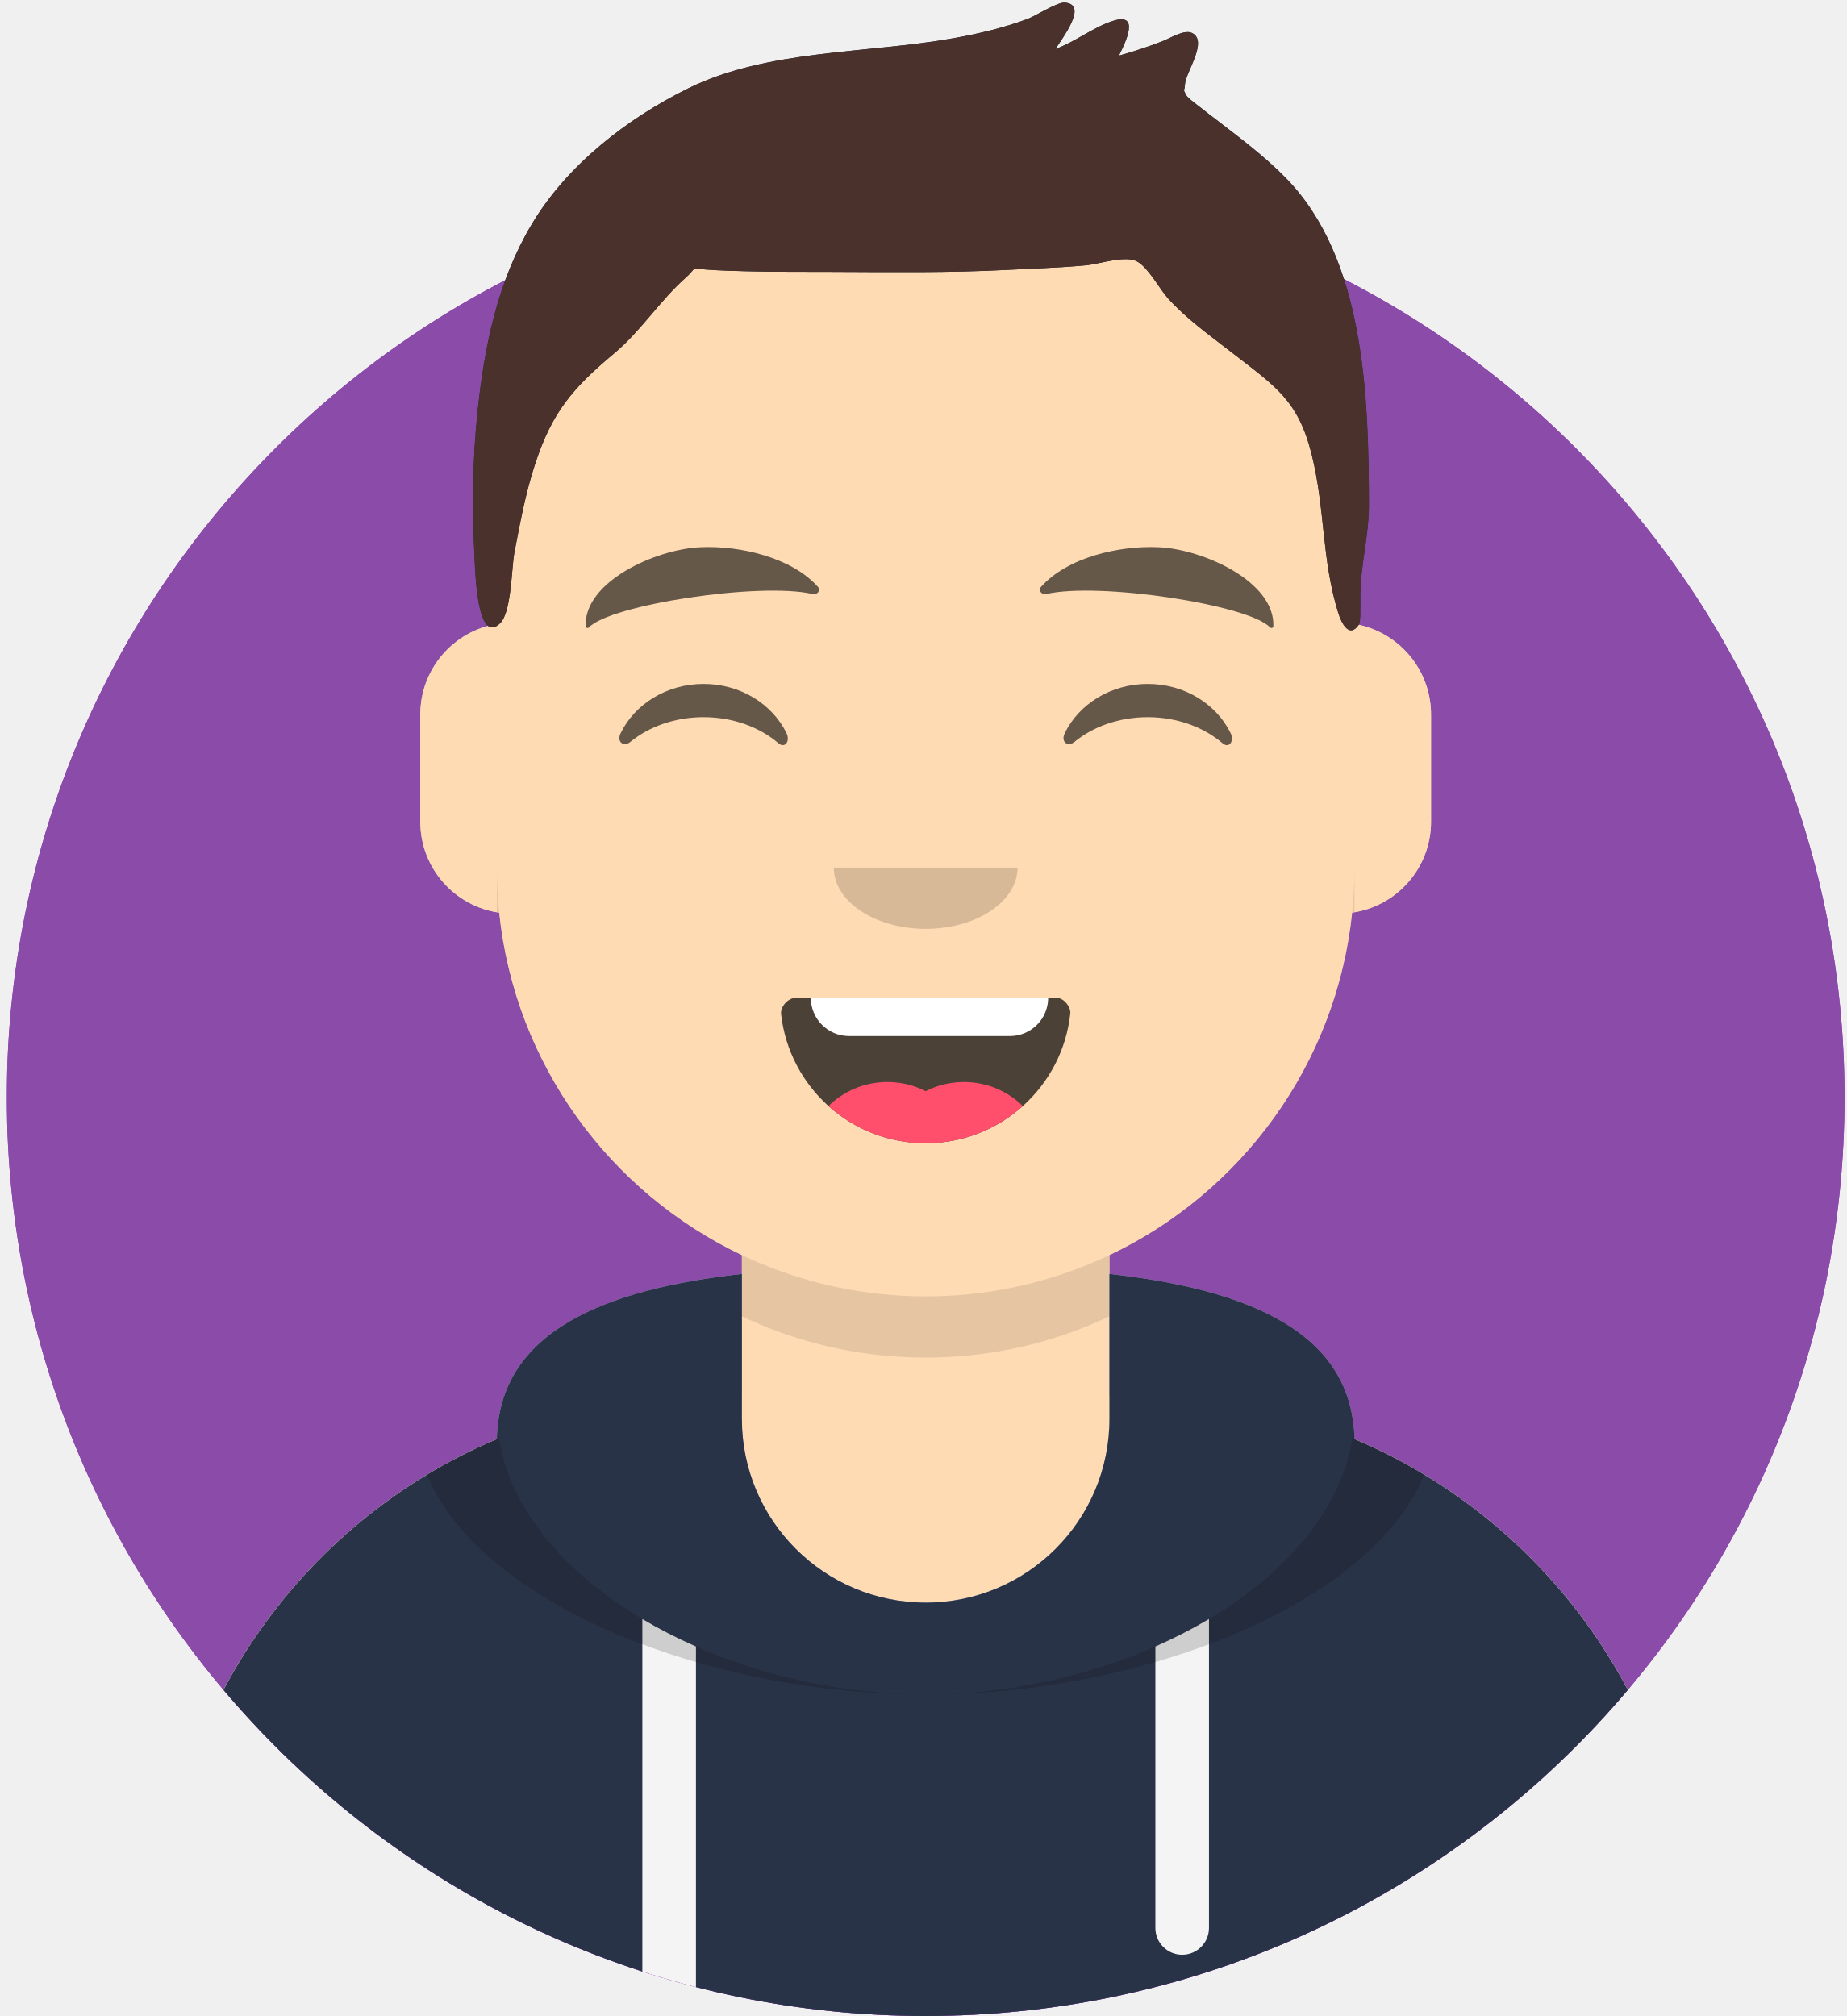
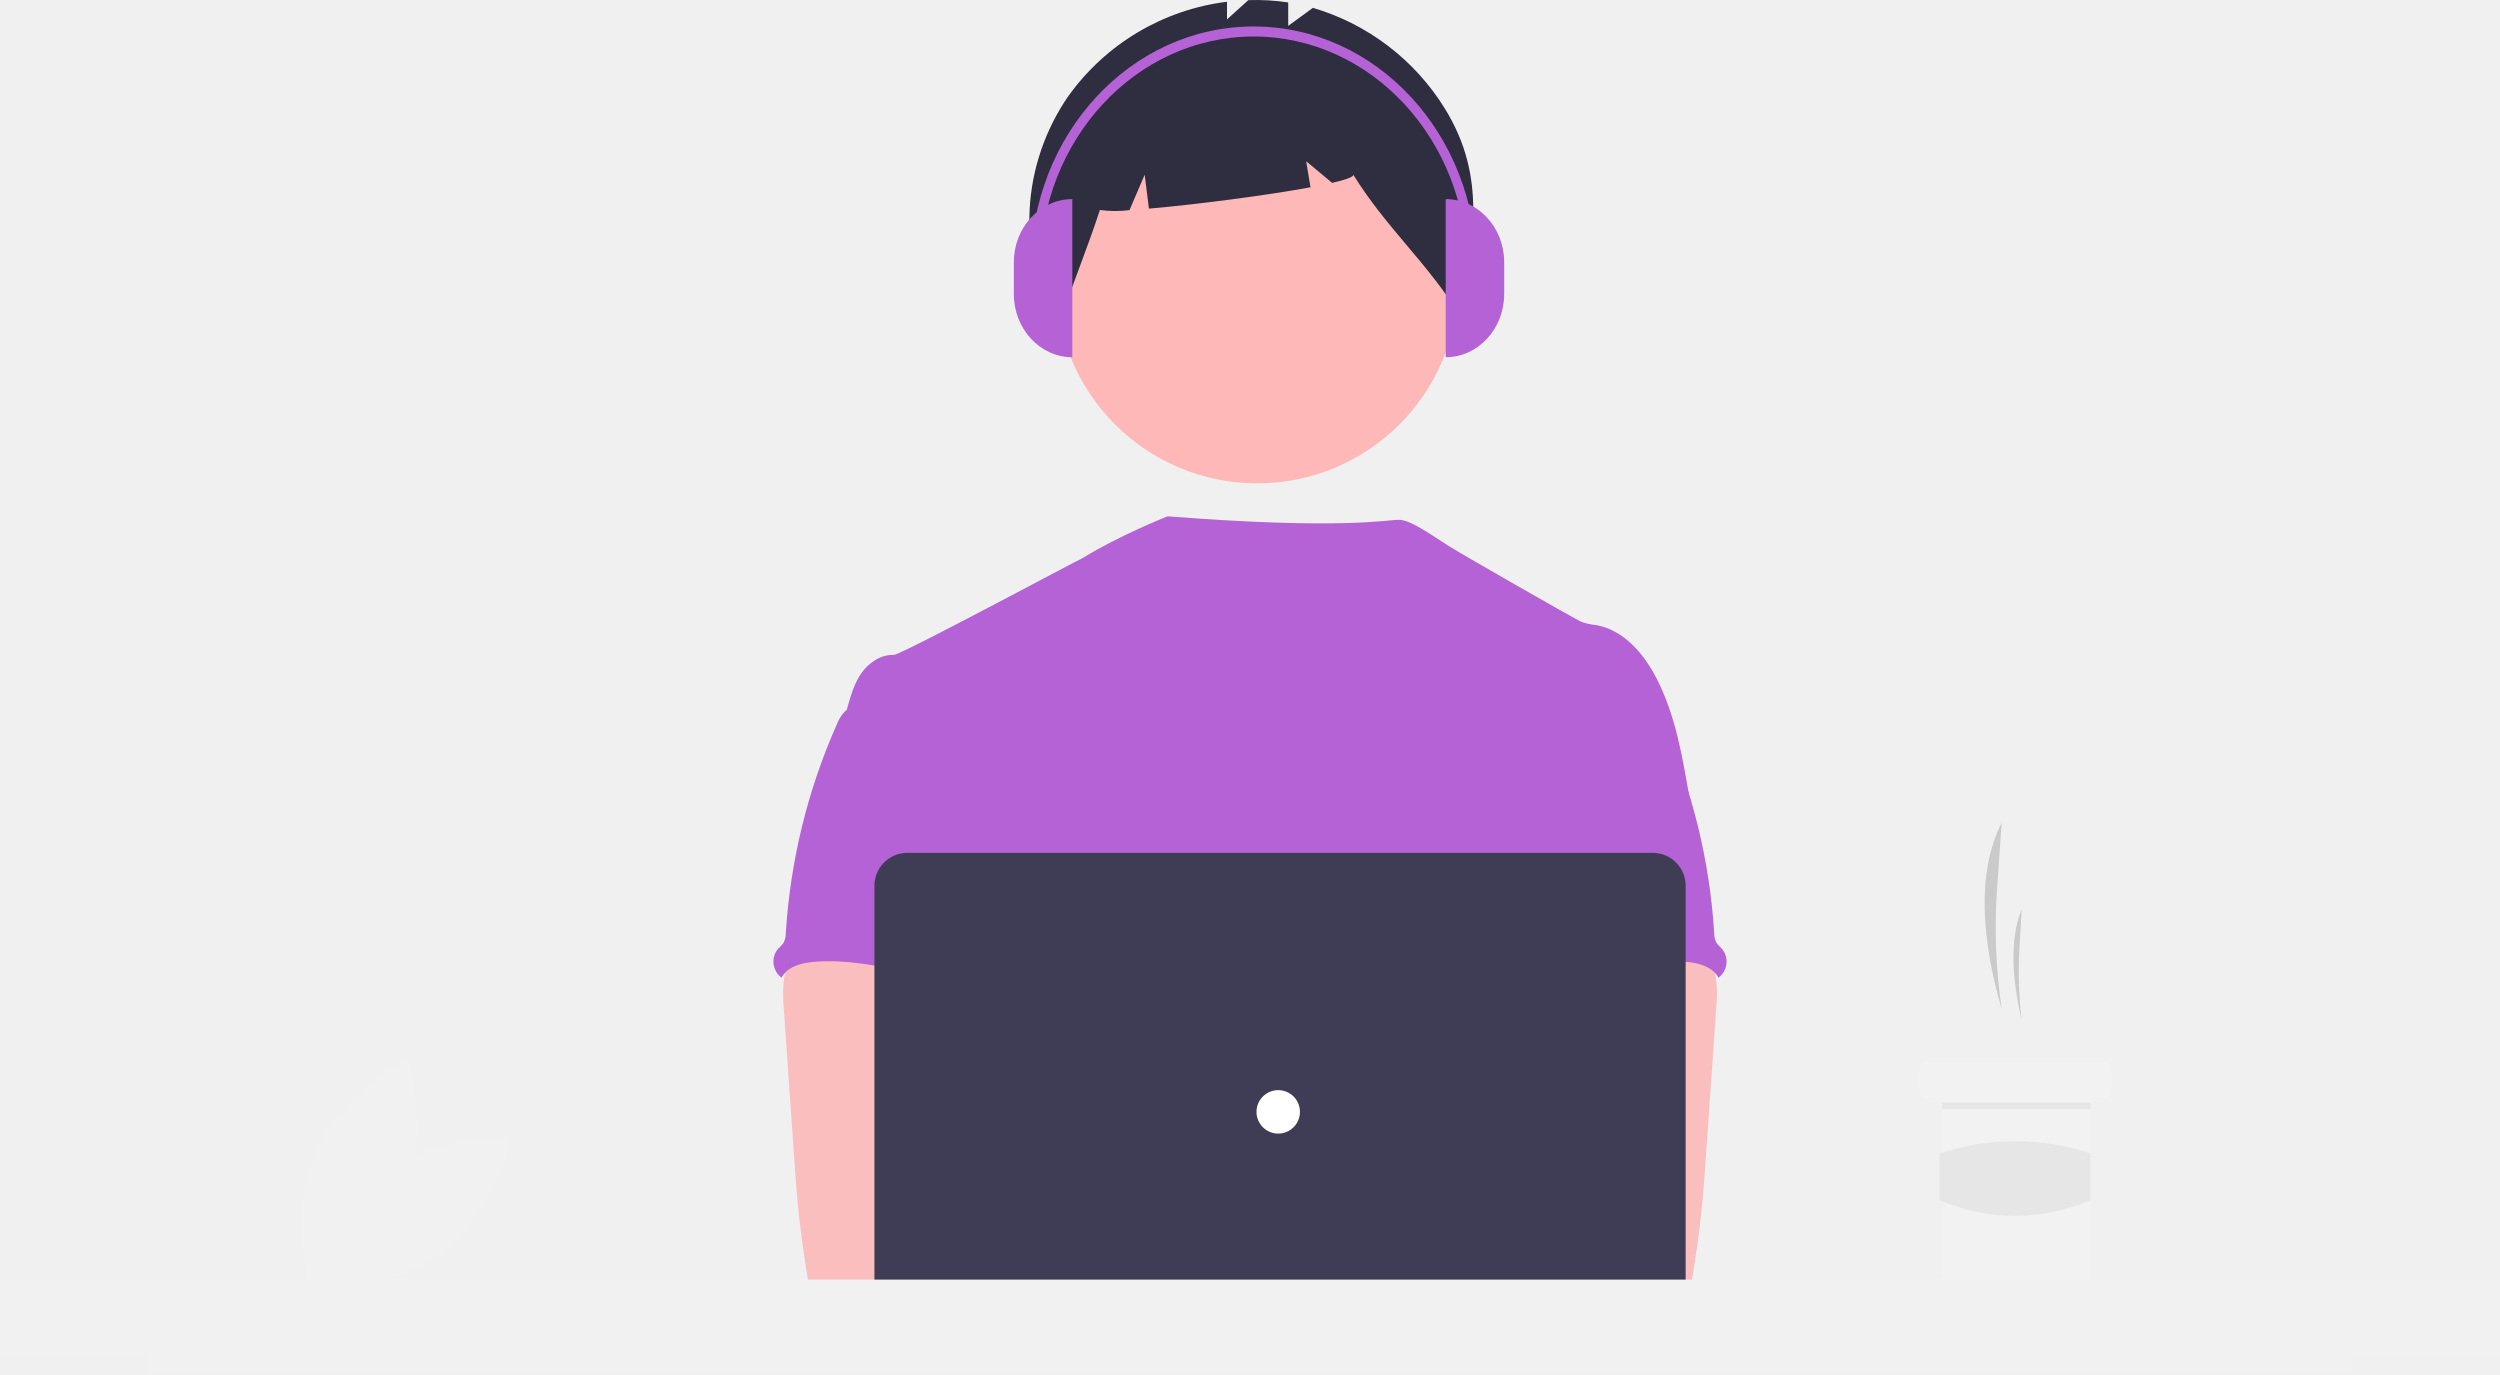
- <svg xmlns="http://www.w3.org/2000/svg" xmlns:xlink="http://www.w3.org/1999/xlink" width="217px" height="237px" viewBox="0 0 217 237" version="1.1">
-   <defs>
-     <circle id="path-1" cx="108" cy="108" r="108" />
-     <path d="M-3.19744231e-14,144 L-3.19744231e-14,-1.42108547e-14 L237.6,-1.42108547e-14 L237.6,144 L226.8,144 C226.8,203.647 178.447,252 118.8,252 C59.153,252 10.8,203.647 10.8,144 L10.8,144 L-3.19744231e-14,144 Z" id="path-3" />
-     <path d="M90,0 C117.835,-5.11323436e-15 140.4,22.565 140.4,50.4 L140.401,55.949 C145.508,56.807 149.4,61.249 149.4,66.6 L149.4,79.2 C149.4,84.647 145.367,89.152 140.125,89.893 C138.265,107.718 127.114,122.78 111.601,130.149 L111.6,146.7 L115.2,146.7 C150.988,146.7 180,175.712 180,211.5 L180,219.6 L0,219.6 L0,211.5 C-4.38277231e-15,175.712 29.012,146.7 64.8,146.7 L68.4,146.7 L68.4,130.15 C52.886,122.78 41.735,107.718 39.875,89.893 C34.633,89.152 30.6,84.647 30.6,79.2 L30.6,66.6 C30.6,61.249 34.492,56.806 39.6,55.949 L39.6,50.4 C39.6,22.565 62.165,5.11323436e-15 90,0 Z" id="path-5" />
-     <path d="M140.401,11.764 C156.691,13.587 169.2,18.597 169.2,31.569 L169.194,31.18 C192.467,41.01 208.8,64.047 208.8,90.9 L208.8,99 L28.8,99 L28.8,90.9 C28.8,64.047 45.133,41.01 68.406,31.18 C68.653,18.496 81.073,13.568 97.2,11.764 L97.2,28.8 C97.2,40.729 106.871,50.4 118.8,50.4 C130.729,50.4 140.4,40.729 140.4,28.8 L140.4,28.8 Z" id="path-7" />
-     <path d="M31.606,13.615 C32.558,22.158 39.803,28.8 48.6,28.8 C57.424,28.8 64.687,22.117 65.603,13.536 C65.676,12.845 64.905,11.7 63.938,11.7 C50.534,11.7 40.264,11.7 33.378,11.7 C32.406,11.7 31.511,12.761 31.606,13.615 Z" id="path-9" />
-     <rect id="path-11" x="0" y="0" width="237.6" height="252" />
-     <path d="M118.135,20.928 C115.651,18.39 112.767,16.236 109.962,14.076 C109.343,13.6 108.715,13.135 108.109,12.641 C107.972,12.528 106.563,11.519 106.394,11.148 C105.988,10.254 106.224,10.95 106.28,9.884 C106.35,8.535 109.1,4.727 107.048,3.854 C106.146,3.47 104.536,4.492 103.67,4.83 C101.977,5.49 100.263,6.054 98.512,6.54 C99.351,4.869 100.95,1.524 97.944,2.419 C95.603,3.116 93.421,4.91 91.068,5.753 C91.847,4.477 94.96,0.523 92.147,0.302 C91.271,0.233 88.724,1.875 87.782,2.226 C84.959,3.275 82.075,3.953 79.111,4.487 C69.033,6.304 57.248,5.786 47.923,10.374 C40.735,13.911 33.636,19.4 29.484,26.389 C25.481,33.125 23.984,40.498 23.146,48.217 C22.532,53.882 22.482,59.738 22.769,65.424 C22.863,67.287 23.073,75.874 25.779,73.273 C27.127,71.978 27.117,66.745 27.457,64.974 C28.133,61.451 28.783,57.911 29.91,54.5 C31.895,48.49 34.238,45.687 39.184,41.547 C42.359,38.89 44.588,35.3 47.625,32.62 C48.99,31.416 47.949,31.542 50.143,31.7 C51.616,31.806 53.097,31.846 54.574,31.885 C57.99,31.974 61.412,31.951 64.829,31.963 C71.711,31.988 78.561,32.085 85.437,31.725 C88.492,31.565 91.556,31.478 94.603,31.195 C96.306,31.038 99.326,29.947 100.728,30.78 C102.01,31.543 103.342,34.034 104.263,35.054 C106.438,37.464 109.032,39.305 111.576,41.282 C116.881,45.403 119.559,46.98 121.17,53.421 C122.775,59.838 122.325,65.791 124.312,72.106 C124.662,73.217 125.586,75.13 126.726,73.415 C126.937,73.096 126.883,71.345 126.883,70.337 C126.883,66.27 127.913,63.218 127.9,59.123 C127.849,46.674 127.447,30.442 118.135,20.928 Z" id="path-13" />
-   </defs>
-   <g id="Website" stroke="none" stroke-width="1" fill="none" fill-rule="evenodd">
-     <g id="mf-avatar" transform="translate(-10, -15)">
-       <g id="Circle" transform="translate(10.8, 36)">
-         <mask id="mask-2" fill="white">
-           <use xlink:href="#path-1" />
-         </mask>
-         <use id="Circle-Background" fill="#972dc2" xlink:href="#path-1" />
-         <g id="🖍-Circle-Color" mask="url(#mask-2)" fill="#8a4ca8">
-           <rect id="🖍Color" x="0" y="0" width="216.445" height="216" />
-         </g>
-       </g>
-       <mask id="mask-4" fill="white">
-         <use xlink:href="#path-3" />
-       </mask>
-       <g id="Mask" />
-       <g id="Avataaar" mask="url(#mask-4)">
-         <g id="Body" transform="translate(28.8, 32.4)">
-           <mask id="mask-6" fill="white">
-             <use xlink:href="#path-5" />
-           </mask>
-           <use fill="#D0C6AC" xlink:href="#path-5" />
-           <g id="Skin/👶🏻-05-Pale" mask="url(#mask-6)" fill="#FFDBB4">
-             <g transform="translate(-28.8, 0)" id="Color">
-               <rect x="0" y="0" width="238.384" height="220.355" />
-             </g>
-           </g>
-           <path d="M39.6,84.6 C39.6,112.435 62.165,135 90,135 C117.835,135 140.4,112.435 140.4,84.6 L140.4,84.6 L140.4,91.8 C140.4,119.635 117.835,142.2 90,142.2 C62.165,142.2 39.6,119.635 39.6,91.8 Z" id="Neck-Shadow" fill-opacity="0.1" fill="#000000" mask="url(#mask-6)" />
-         </g>
-         <g id="Clothing/Hoodie" transform="translate(0, 153)">
-           <mask id="mask-8" fill="white">
-             <use xlink:href="#path-7" />
-           </mask>
-           <use id="Hoodie" fill="#B7C1DB" fill-rule="evenodd" xlink:href="#path-7" />
-           <g id="Color/Palette/Slate" mask="url(#mask-8)" fill="#293347" fill-rule="evenodd">
-             <rect id="🖍Color" x="0" y="0" width="238.491" height="99" />
-           </g>
-           <path d="M91.8,55.565 L91.8,99 L85.5,99 L85.499,52.335 C87.483,53.514 89.592,54.594 91.8,55.565 Z M152.101,52.334 L152.1,88.65 C152.1,90.39 150.69,91.8 148.95,91.8 C147.21,91.8 145.8,90.39 145.8,88.65 L145.801,55.565 C148.009,54.594 150.118,53.513 152.101,52.334 Z" id="Straps" fill="#F4F4F4" fill-rule="evenodd" mask="url(#mask-8)" />
-           <path d="M155.733,11.451 C169.28,14.013 178.65,19.118 178.65,29.077 C178.65,46.818 148.916,61.2 118.8,61.2 C88.684,61.2 58.95,46.818 58.95,29.077 C58.95,19.118 68.32,14.013 81.867,11.451 C73.689,14.466 68.4,19.534 68.4,27.969 C68.4,46.322 93.439,61.2 118.8,61.2 C144.161,61.2 169.2,46.322 169.2,27.969 C169.2,19.71 164.13,14.679 156.241,11.642 Z" id="Shadow" fill-opacity="0.16" fill="#000000" fill-rule="evenodd" mask="url(#mask-8)" />
-         </g>
-         <g id="Face" transform="translate(68.4, 73.8)">
-           <g id="Mouth/Smile" transform="translate(1.8, 46.8)">
-             <mask id="mask-10" fill="white">
-               <use xlink:href="#path-9" />
-             </mask>
-             <use id="Mouth" fill-opacity="0.7" fill="#000000" fill-rule="evenodd" xlink:href="#path-9" />
-             <path d="M39.6,1.8 L58.5,1.8 C60.985,1.8 63,3.815 63,6.3 L63,11.7 C63,14.185 60.985,16.2 58.5,16.2 L39.6,16.2 C37.115,16.2 35.1,14.185 35.1,11.7 L35.1,6.3 C35.1,3.815 37.115,1.8 39.6,1.8 Z" id="Teeth" fill="#FFFFFF" fill-rule="evenodd" mask="url(#mask-10)" />
-             <g id="Tongue" stroke-width="1" fill-rule="evenodd" mask="url(#mask-10)" fill="#FF4F6D">
-               <g transform="translate(34.2, 21.6)">
-                 <circle cx="9.9" cy="9.9" r="9.9" />
-                 <circle cx="18.9" cy="9.9" r="9.9" />
-               </g>
-             </g>
-           </g>
-           <g id="Nose/Default" transform="translate(25.2, 36)" fill="#000000" fill-opacity="0.16">
-             <path d="M14.4,7.2 C14.4,11.176 19.235,14.4 25.2,14.4 L25.2,14.4 C31.165,14.4 36,11.176 36,7.2" id="Nose" />
-           </g>
-           <g id="Eyes/Happy-😁" transform="translate(0, 7.2)" fill="#000000" fill-opacity="0.6">
-             <path d="M14.544,20.203 C16.206,16.784 19.948,14.4 24.298,14.4 C28.632,14.4 32.363,16.767 34.034,20.166 C34.53,21.176 33.824,22.003 33.112,21.39 C30.906,19.494 27.773,18.309 24.298,18.309 C20.931,18.309 17.886,19.421 15.694,21.214 C14.892,21.87 14.058,21.203 14.544,20.203 Z" id="Squint" />
-             <path d="M66.744,20.203 C68.406,16.784 72.148,14.4 76.498,14.4 C80.832,14.4 84.563,16.767 86.234,20.166 C86.73,21.176 86.024,22.003 85.312,21.39 C83.106,19.494 79.973,18.309 76.498,18.309 C73.131,18.309 70.086,19.421 67.894,21.214 C67.092,21.87 66.258,21.203 66.744,20.203 Z" id="Squint" />
-           </g>
-           <g id="Eyebrow/Natural/Default-Natural" fill="#000000" fill-opacity="0.6">
-             <path d="M23.435,5.589 C18.25,6.285 10.164,10.805 10.84,16.036 C10.862,16.207 11.121,16.261 11.233,16.118 C13.471,13.248 30.774,9.033 37.075,9.913 C37.652,9.994 38.032,9.399 37.639,9.027 C34.269,5.845 28.08,4.961 23.435,5.589" id="Eyebrow" transform="translate(24.3, 10.8) rotate(5) translate(-24.3, -10.8) " />
-             <path d="M76.535,5.589 C71.35,6.285 63.264,10.805 63.94,16.036 C63.962,16.207 64.221,16.261 64.333,16.118 C66.571,13.248 83.874,9.033 90.175,9.913 C90.752,9.994 91.132,9.399 90.739,9.027 C87.369,5.845 81.18,4.961 76.535,5.589" id="Eyebrow" transform="translate(77.4, 10.8) scale(-1, 1) rotate(5) translate(-77.4, -10.8) " />
-           </g>
-         </g>
-         <g id="Top">
-           <mask id="mask-12" fill="white">
-             <use xlink:href="#path-11" />
-           </mask>
-           <g id="Mask" />
-           <g mask="url(#mask-12)">
-             <g transform="translate(43, 15)">
-               <mask id="mask-14" fill="white">
-                 <use xlink:href="#path-13" />
-               </mask>
-               <use id="Short-Hair" stroke="none" fill="#1F3140" fill-rule="evenodd" xlink:href="#path-13" />
-               <g id="Color/Hair/Brown-Dark" stroke="none" fill="none" mask="url(#mask-14)" fill-rule="evenodd">
-                 <g transform="translate(-43.1, -15)" fill="#4A312C" id="Color">
-                   <rect x="0" y="0" width="239.107" height="252.406" />
-                 </g>
-               </g>
-             </g>
-           </g>
-         </g>
-       </g>
-     </g>
-   </g>
+ <svg xmlns="http://www.w3.org/2000/svg" id="a57f6051-90d9-4b0f-831b-7c7398482616" data-name="Layer 1" width="878.63" height="483" viewBox="0 0 878.63 483">
+   <path d="M294.716,621.203c-19.511,14.544-25.04,40.135-25.04,40.135s26.104,2.009,45.615-12.535,25.04-40.135,25.04-40.135S314.227,606.659,294.716,621.203Z" transform="translate(-160.6848 -208.5)" fill="#f1f1f1" />
+   <path d="M302.844,628.032c-9.377,22.456-32.862,34.028-32.862,34.028s-8.281-24.837,1.096-47.293,32.862-34.028,32.862-34.028S312.221,605.576,302.844,628.032Z" transform="translate(-160.6848 -208.5)" fill="#f1f1f1" />
+   <path d="M864.187,563.114h0a194.657,194.657,0,0,1-1.633-42.195l1.633-23.307h0c-9,17.908-6.966,41.479,0,65.502Z" transform="translate(-160.6848 -208.5)" fill="#cacaca" />
+   <path d="M871.205,567.013h0a143.091,143.091,0,0,1-.786-25.116l.786-13.873h0C866.875,538.683,867.854,552.713,871.205,567.013Z" transform="translate(-160.6848 -208.5)" fill="#cacaca" />
+   <path d="M902.401,584.17v7.798a2.352,2.352,0,0,1-2.339,2.339h-3.899a.777.777,0,0,0-.78.78v63.943a2.351,2.351,0,0,1-2.339,2.339H845.476a2.341,2.341,0,0,1-2.339-2.339V595.087a.782.782,0,0,0-.78-.78H837.678a2.341,2.341,0,0,1-2.339-2.339v-7.798a2.336,2.336,0,0,1,2.339-2.339h62.383A2.346,2.346,0,0,1,902.401,584.17Z" transform="translate(-160.6848 -208.5)" fill="#f2f2f2" />
+   <rect x="682.522" y="387.445" width="52.246" height="2.339" fill="#e6e6e6" />
+   <path d="M895.383,630.369c-17.483,7.235-35.156,7.315-53.026,0v-16.481a83.274,83.274,0,0,1,53.026,0Z" transform="translate(-160.6848 -208.5)" fill="#e6e6e6" />
+   <circle id="fff0188c-9915-4c0d-8339-9317a77083e8" data-name="Ellipse 276" cx="441.853" cy="99.211" r="70.666" fill="#feb8b8" />
+   <path id="ac220ed6-7c3f-4d1e-8d82-3295770c496a" data-name="Path 1461" d="M668.54,246.746a81.614,81.614,0,0,0-46.43-35.492l-8.675,6.331v-8.22a75.123,75.123,0,0,0-14.032-.817l-7.485,6.772V209.11a80.834,80.834,0,0,0-55.763,33.169c-16.254,23.432-18.998,56.032-3.011,79.652,4.388-13.487,9.715-26.142,14.104-39.628a39.916,39.916,0,0,0,10.399.05l5.339-12.459,1.492,11.931c16.55-1.441,41.096-4.607,56.785-7.508l-1.526-9.154,9.128,7.606c4.806-1.106,7.66-2.11,7.425-2.877,11.668,18.811,25.948,30.826,37.616,49.637C678.337,293.006,683.437,270.951,668.54,246.746Z" transform="translate(-160.6848 -208.5)" fill="#2f2e41" />
+   <path d="M754.52,489.43c-2.43-14.619-4.936-29.519-11.731-42.689-4.466-8.626-11.554-16.847-21.11-18.552a20.422,20.422,0,0,1-5.497-1.272c-2.8-1.349-40.425-22.827-46.405-26.568-5.135-3.212-13.24-9.158-17.327-9.158-4.112-.09-19.878,3.579-81.414-1.231,0,0-16.905,6.663-29.985,14.743-.198-.131-63.869,34.06-66.261,33.97-4.53-.191-8.741,2.71-11.338,6.362-2.596,3.652-3.814,8.174-5.089,12.546,13.907,30.97,26.631,61.98,40.539,92.95a7.931,7.931,0,0,1,1.006,3.815,9.31,9.31,0,0,1-1.73,3.815c-6.82,10.956-6.603,24.736-5.858,37.613.746,12.877,1.668,26.478-4.087,38.02-1.565,3.169-3.601,6.069-5.089,9.238-3.486,7.177-4.746,30.131-2.71,37.842l255.121,7.309C730.067,673.102,754.52,489.43,754.52,489.43Z" transform="translate(-160.6848 -208.5)" fill="#b562d6" />
+   <path id="bb46eb08-8e3e-4ac5-913b-26d221d967b9" data-name="Path 1421" d="M436.31,551.903a45.043,45.043,0,0,0-.153,11.109l3.657,52.513c.343,4.949.681,9.887,1.146,14.824.877,9.581,2.188,19.086,3.815,28.578a5.09,5.09,0,0,0,5.216,4.949c16.096,3.406,32.726,3.27,49.153,2.342,25.067-1.399,89.198-4.046,93.116-9.136s1.635-13.322-3.474-17.438-89.739-14.149-89.739-14.149c.827-6.553,3.321-12.724,5.688-18.946,4.25-11.035,8.22-22.432,8.297-34.253s-4.377-24.25-14.061-31.022c-7.966-5.56-18.221-6.591-27.928-6.362-7.062.203-19.265-1.489-25.716,1.272C440.223,538.431,437.264,546.905,436.31,551.903Z" transform="translate(-160.6848 -208.5)" fill="#fbbebe" />
+   <path id="efe93a1e-ccdd-49fd-af5f-e26394aa0937" data-name="Path 1430" d="M457.627,458.523a13.17,13.17,0,0,0-2.824,4.518A213.588,213.588,0,0,0,436.862,536.356a7.329,7.329,0,0,1-.827,3.55,15.535,15.535,0,0,1-1.87,2.023,7.024,7.024,0,0,0,.84,9.898q.173.146.356.281c2.099-3.951,7.125-5.242,11.592-5.586,21.389-1.692,42.282,8.259,63.734,7.508-1.514-5.23-3.691-10.256-4.925-15.548-5.459-23.502,8.156-49.089-.191-71.726-1.667-4.53-4.453-8.983-8.843-10.968a23.555,23.555,0,0,0-5.662-1.499c-5.421-.98-16.212-5.166-21.453-3.486-1.935.624-2.697,2.443-4.301,3.542C462.877,455.902,459.646,456.474,457.627,458.523Z" transform="translate(-160.6848 -208.5)" fill="#b562d6" />
+   <path id="a38c3c09-000b-42b7-8619-0229d8aff5e9" data-name="Path 1421" d="M754.672,536.183c-6.451-2.762-18.653-1.069-25.716-1.272-9.707-.229-19.962.802-27.928,6.362-9.684,6.772-14.137,19.201-14.061,31.022s4.046,23.218,8.297,34.253c2.366,6.222,4.861,12.393,5.688,18.946,0,0-84.63,10.034-89.739,14.149s-7.392,12.348-3.474,17.438,126.173,10.2,142.269,6.794a5.09,5.09,0,0,0,5.216-4.949c1.627-9.491,2.937-18.996,3.815-28.578.465-4.937.802-9.874,1.146-14.824l3.657-52.513a45.043,45.043,0,0,0-.153-11.109C762.736,546.905,759.777,538.431,754.672,536.183Z" transform="translate(-160.6848 -208.5)" fill="#fbbebe" />
+   <path id="bd3879bf-5d05-49be-b690-c4d97e29a2ab" data-name="Path 1430" d="M734.687,454.346c-1.603-1.099-2.366-2.918-4.301-3.542-5.241-1.68-16.032,2.507-21.453,3.486a23.555,23.555,0,0,0-5.662,1.499c-4.389,1.985-7.175,6.438-8.843,10.968-8.347,22.637,5.268,48.224-.191,71.726-1.234,5.293-3.411,10.318-4.925,15.548,21.453.751,42.346-9.2,63.734-7.508,4.467.343,9.493,1.635,11.592,5.586q.183-.135.356-.281a7.024,7.024,0,0,0,.84-9.898,15.535,15.535,0,0,1-1.87-2.023,7.329,7.329,0,0,1-.827-3.55,213.588,213.588,0,0,0-17.941-73.316,13.17,13.17,0,0,0-2.824-4.518C740.354,456.474,737.123,455.902,734.687,454.346Z" transform="translate(-160.6848 -208.5)" fill="#b562d6" />
+   <circle cx="420.924" cy="438.81" r="19.073" fill="#fbbebe" />
+   <circle cx="463.156" cy="438.81" r="19.073" fill="#fbbebe" />
+   <path d="M741.572,690.288H479.542a11.552,11.552,0,0,1-11.539-11.539V519.783a11.552,11.552,0,0,1,11.539-11.539H741.572a11.552,11.552,0,0,1,11.539,11.539V678.75A11.552,11.552,0,0,1,741.572,690.288Z" transform="translate(-160.6848 -208.5)" fill="#3f3d56" />
+   <circle id="bf1cdf42-3b4f-4239-91c9-f6802a29e918" data-name="Ellipse 263" cx="449.236" cy="390.766" r="7.635" fill="#fff" />
+   <polygon points="878.63 449.724 0 449.724 0 476.724 51.97 476.724 51.97 483 826.68 483 826.68 476.724 878.63 476.724 878.63 449.724" fill="#f1f1f1" />
+   <path d="M537.556,334.049h0c-11.355,0-20.559-9.952-20.559-22.229h0V300.705c0-12.277,9.205-22.229,20.559-22.229h0v55.574Z" transform="translate(-160.6848 -208.5)" fill="#b562d6" />
+   <path d="M668.779,278.476h0c11.355,0,20.559,9.952,20.559,22.229v11.115c0,12.277-9.205,22.229-20.559,22.229h0V278.476Z" transform="translate(-160.6848 -208.5)" fill="#b562d6" />
+   <path d="M679.553,302.452h-3.262c0-44.73-33.656-81.121-75.026-81.121-41.369,0-75.026,36.391-75.026,81.121h-3.262c0-46.675,35.12-84.648,78.288-84.648C644.433,217.804,679.553,255.777,679.553,302.452Z" transform="translate(-160.6848 -208.5)" fill="#b562d6" />
</svg>
